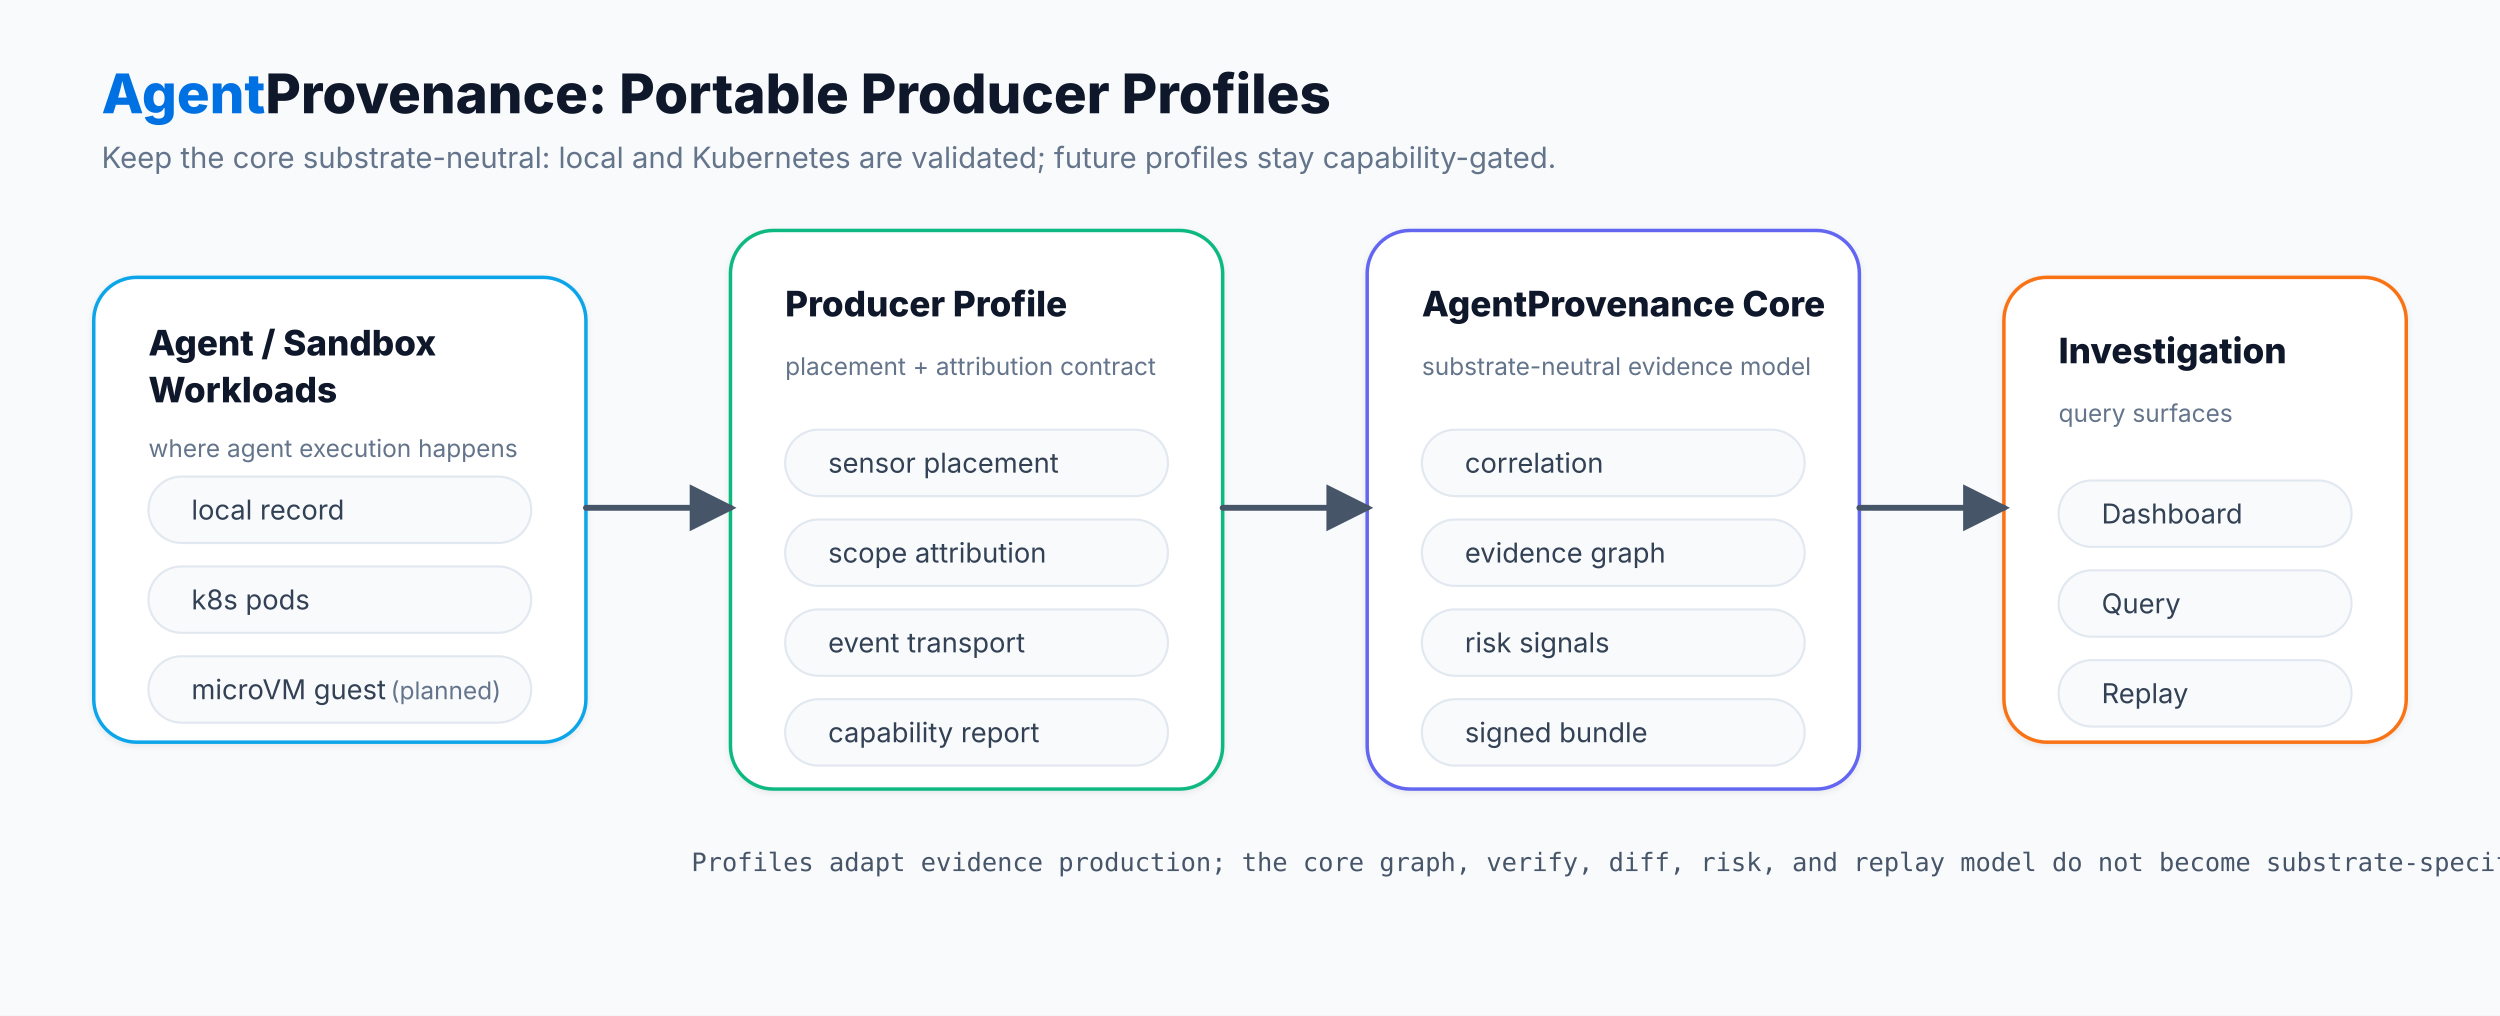
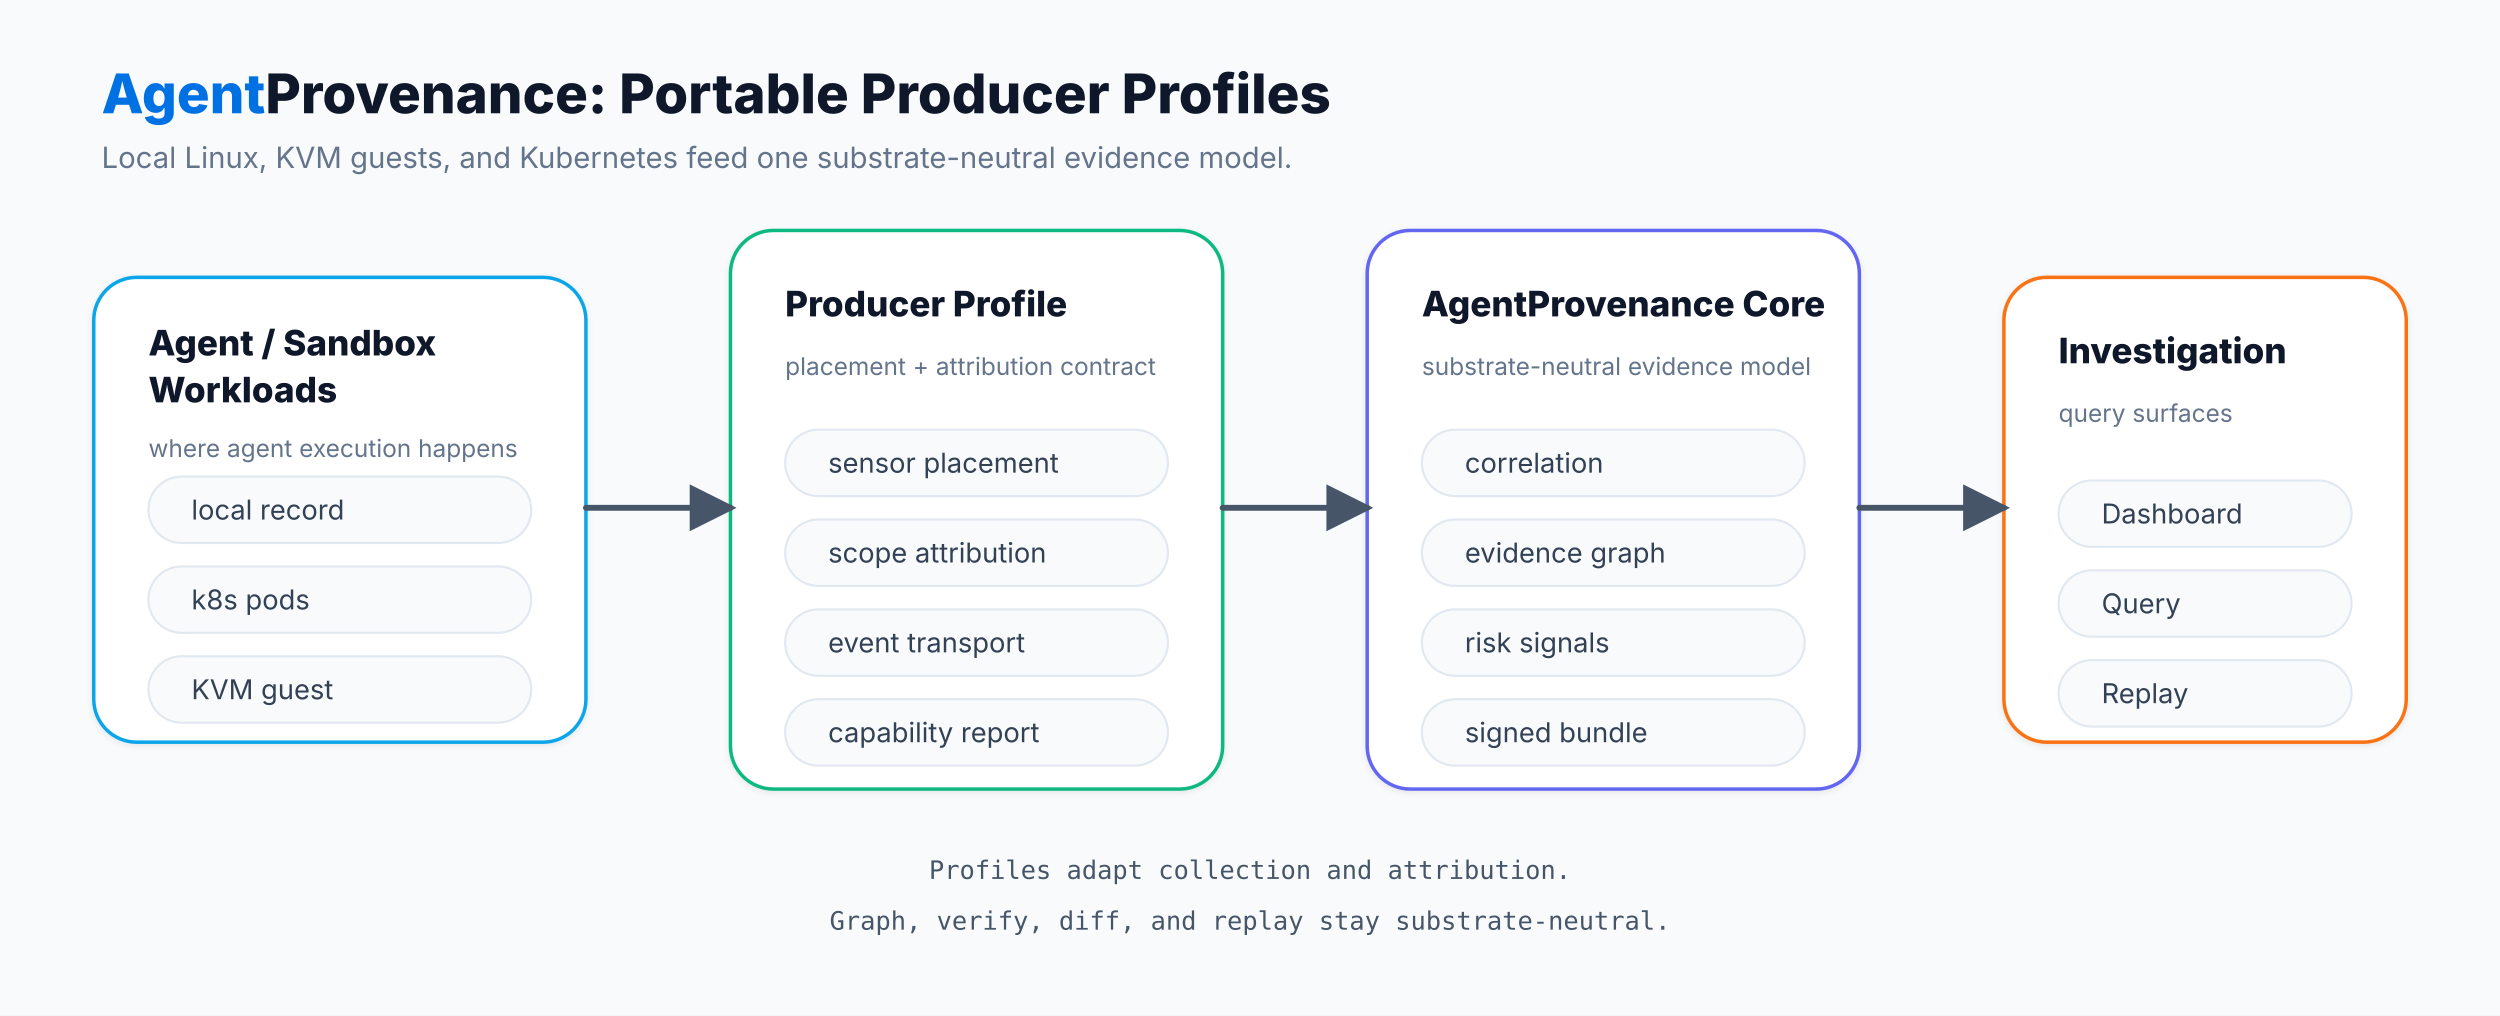
<svg xmlns="http://www.w3.org/2000/svg" width="1280" height="520" viewBox="0 0 1280 520" role="img" aria-labelledby="title desc">
  <defs>
    <style>
      .bg{fill:#f8fafc}
      .title{font:800 28px ui-sans-serif,system-ui,-apple-system,Segoe UI,sans-serif;fill:#0f172a}
      .subtitle{font:15px ui-sans-serif,system-ui,-apple-system,Segoe UI,sans-serif;fill:#64748b}
      .card{fill:#fff;stroke:#d8e0ea;stroke-width:1.8;filter:url(#shadow)}
      .work{stroke:#0ea5e9}.profile{stroke:#10b981}.core{stroke:#6366f1}.out{stroke:#f97316}
      .h{font:800 18px ui-sans-serif,system-ui,-apple-system,Segoe UI,sans-serif;fill:#0f172a}
      .t{font:14px ui-sans-serif,system-ui,-apple-system,Segoe UI,sans-serif;fill:#334155}
      .small{font:12.5px ui-sans-serif,system-ui,-apple-system,Segoe UI,sans-serif;fill:#64748b}
      .pill{fill:#f8fafc;stroke:#e2e8f0;stroke-width:1.1}
      .edge{fill:none;stroke:#475569;stroke-width:3;stroke-linecap:round;marker-end:url(#arrow)}
      .note{font:13px ui-monospace,SFMono-Regular,Menlo,Consolas,monospace;fill:#475569}
    </style>
    <filter id="shadow" x="-18%" y="-18%" width="136%" height="136%">
      <feDropShadow dx="0" dy="12" stdDeviation="16" flood-color="#0f172a" flood-opacity=".10" />
      <feDropShadow dx="0" dy="1" stdDeviation="1.5" flood-color="#0f172a" flood-opacity=".08" />
    </filter>
    <marker id="arrow" viewBox="0 0 10 10" refX="8.7" refY="5" markerWidth="8" markerHeight="8" orient="auto-start-reverse">
      <path d="M0 0L10 5L0 10z" fill="#475569" />
    </marker>
  </defs>
  <rect class="bg" width="1280" height="520" />
  <text x="52" y="58" class="title">
    <tspan fill="#0071e3">Agent</tspan>Provenance: Portable Producer Profiles</text>
-   <text x="52" y="86" class="subtitle">Keep the core substrate-neutral: local and Kubernetes are validated; future profiles stay capability-gated.</text>
+   <text x="52" y="86" class="subtitle">Local Linux, KVM guests, and Kubernetes feed one substrate-neutral evidence model.</text>
  <g transform="translate(48 142)">
    <rect width="252" height="238" rx="22" class="card work" />
    <text x="28" y="40" class="h">Agent / Sandbox</text>
    <text x="28" y="64" class="h">Workloads</text>
    <text x="28" y="92" class="small">where agent execution happens</text>
    <rect x="28" y="102" width="196" height="34" rx="17" class="pill" />
    <text x="50" y="124" class="t">local record</text>
    <rect x="28" y="148" width="196" height="34" rx="17" class="pill" />
    <text x="50" y="170" class="t">k8s pods</text>
    <rect x="28" y="194" width="196" height="34" rx="17" class="pill" />
-     <text x="50" y="216" class="t">microVM guest</text>
-     <text x="152" y="216" class="small">(planned)</text>
+     <text x="50" y="216" class="t">KVM guest</text>
  </g>
  <g transform="translate(374 118)">
    <rect width="252" height="286" rx="22" class="card profile" />
    <text x="28" y="44" class="h">Producer Profile</text>
    <text x="28" y="74" class="small">placement + attribution contract</text>
    <rect x="28" y="102" width="196" height="34" rx="17" class="pill" />
    <text x="50" y="124" class="t">sensor placement</text>
    <rect x="28" y="148" width="196" height="34" rx="17" class="pill" />
    <text x="50" y="170" class="t">scope attribution</text>
    <rect x="28" y="194" width="196" height="34" rx="17" class="pill" />
    <text x="50" y="216" class="t">event transport</text>
    <rect x="28" y="240" width="196" height="34" rx="17" class="pill" />
    <text x="50" y="262" class="t">capability report</text>
  </g>
  <g transform="translate(700 118)">
    <rect width="252" height="286" rx="22" class="card core" />
    <text x="28" y="44" class="h">AgentProvenance Core</text>
    <text x="28" y="74" class="small">substrate-neutral evidence model</text>
    <rect x="28" y="102" width="196" height="34" rx="17" class="pill" />
    <text x="50" y="124" class="t">correlation</text>
    <rect x="28" y="148" width="196" height="34" rx="17" class="pill" />
    <text x="50" y="170" class="t">evidence graph</text>
    <rect x="28" y="194" width="196" height="34" rx="17" class="pill" />
    <text x="50" y="216" class="t">risk signals</text>
    <rect x="28" y="240" width="196" height="34" rx="17" class="pill" />
    <text x="50" y="262" class="t">signed bundle</text>
  </g>
  <g transform="translate(1026 142)">
    <rect width="206" height="238" rx="22" class="card out" />
    <text x="28" y="44" class="h">Investigation</text>
    <text x="28" y="74" class="small">query surfaces</text>
    <rect x="28" y="104" width="150" height="34" rx="17" class="pill" />
    <text x="50" y="126" class="t">Dashboard</text>
    <rect x="28" y="150" width="150" height="34" rx="17" class="pill" />
    <text x="50" y="172" class="t">Query</text>
    <rect x="28" y="196" width="150" height="34" rx="17" class="pill" />
    <text x="50" y="218" class="t">Replay</text>
  </g>
  <path d="M300 260H374" class="edge" />
  <path d="M626 260H700" class="edge" />
  <path d="M952 260H1026" class="edge" />
-   <text x="354" y="446" class="note">Profiles adapt evidence production; the core graph, verify, diff, risk, and replay model do not become substrate-specific.</text>
+   <text x="640" y="450" text-anchor="middle" class="note">Profiles adapt collection and attribution.</text>
+   <text x="640" y="476" text-anchor="middle" class="note">Graph, verify, diff, and replay stay substrate-neutral.</text>
</svg>
